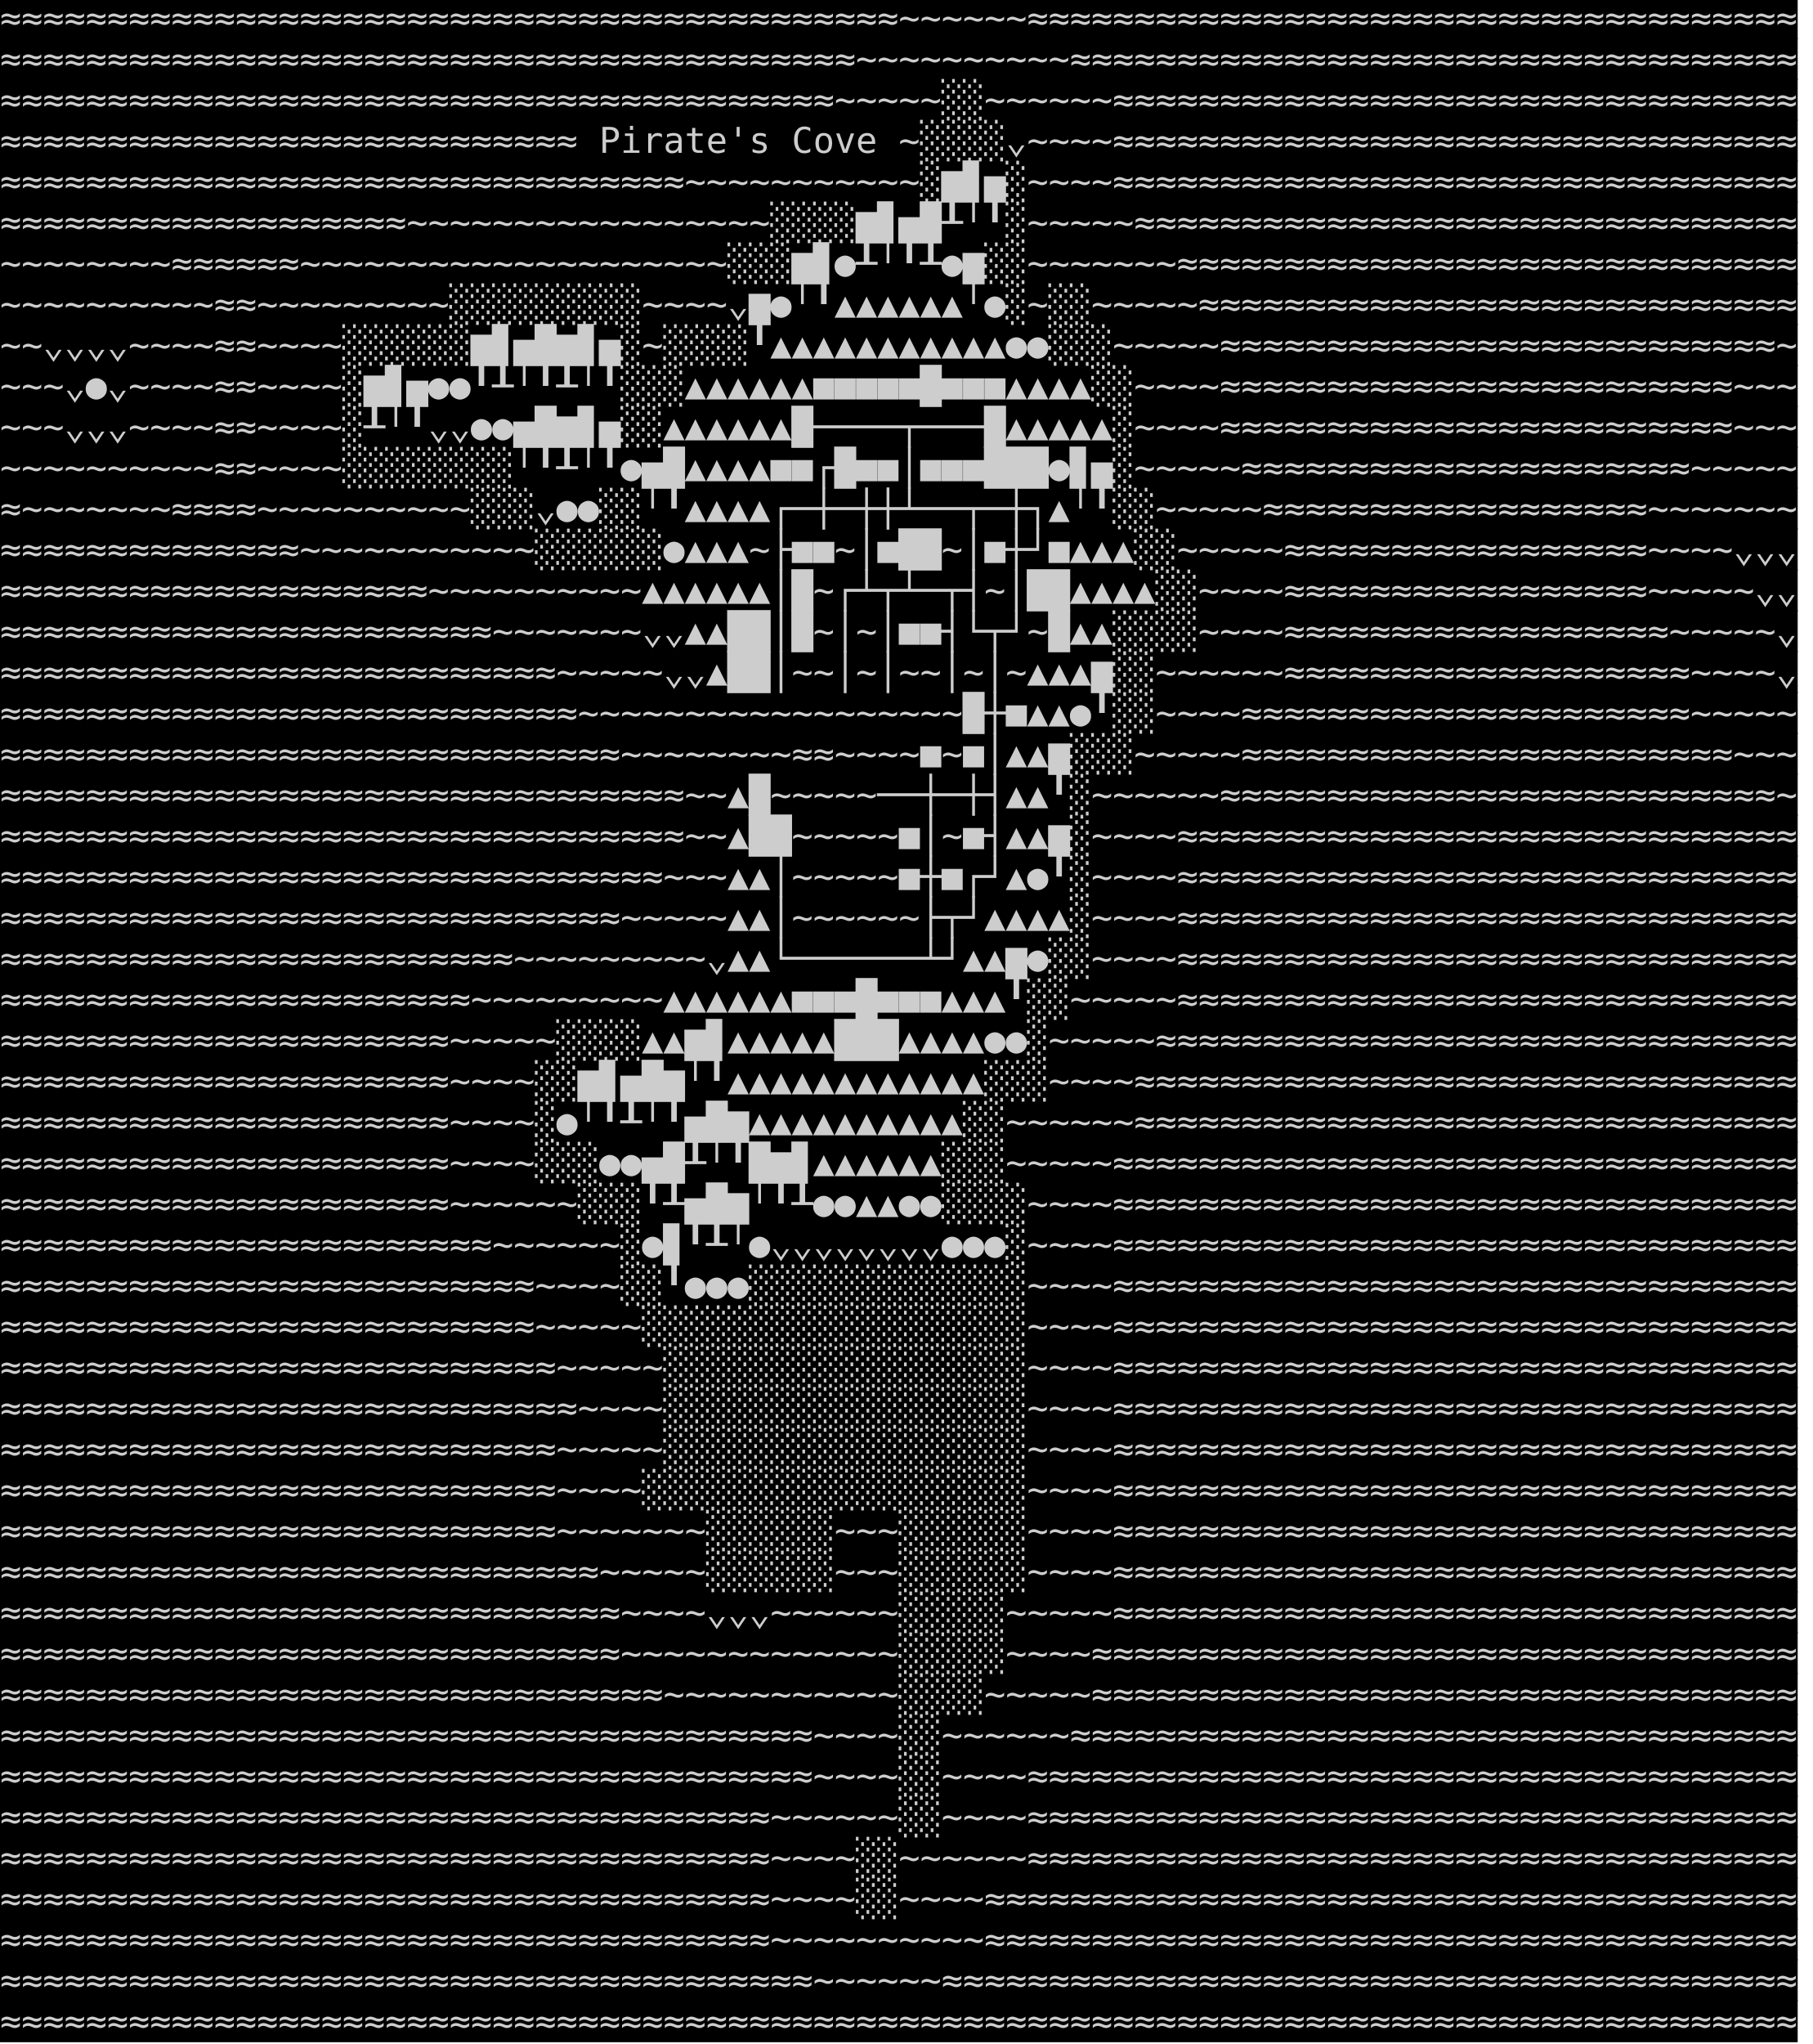
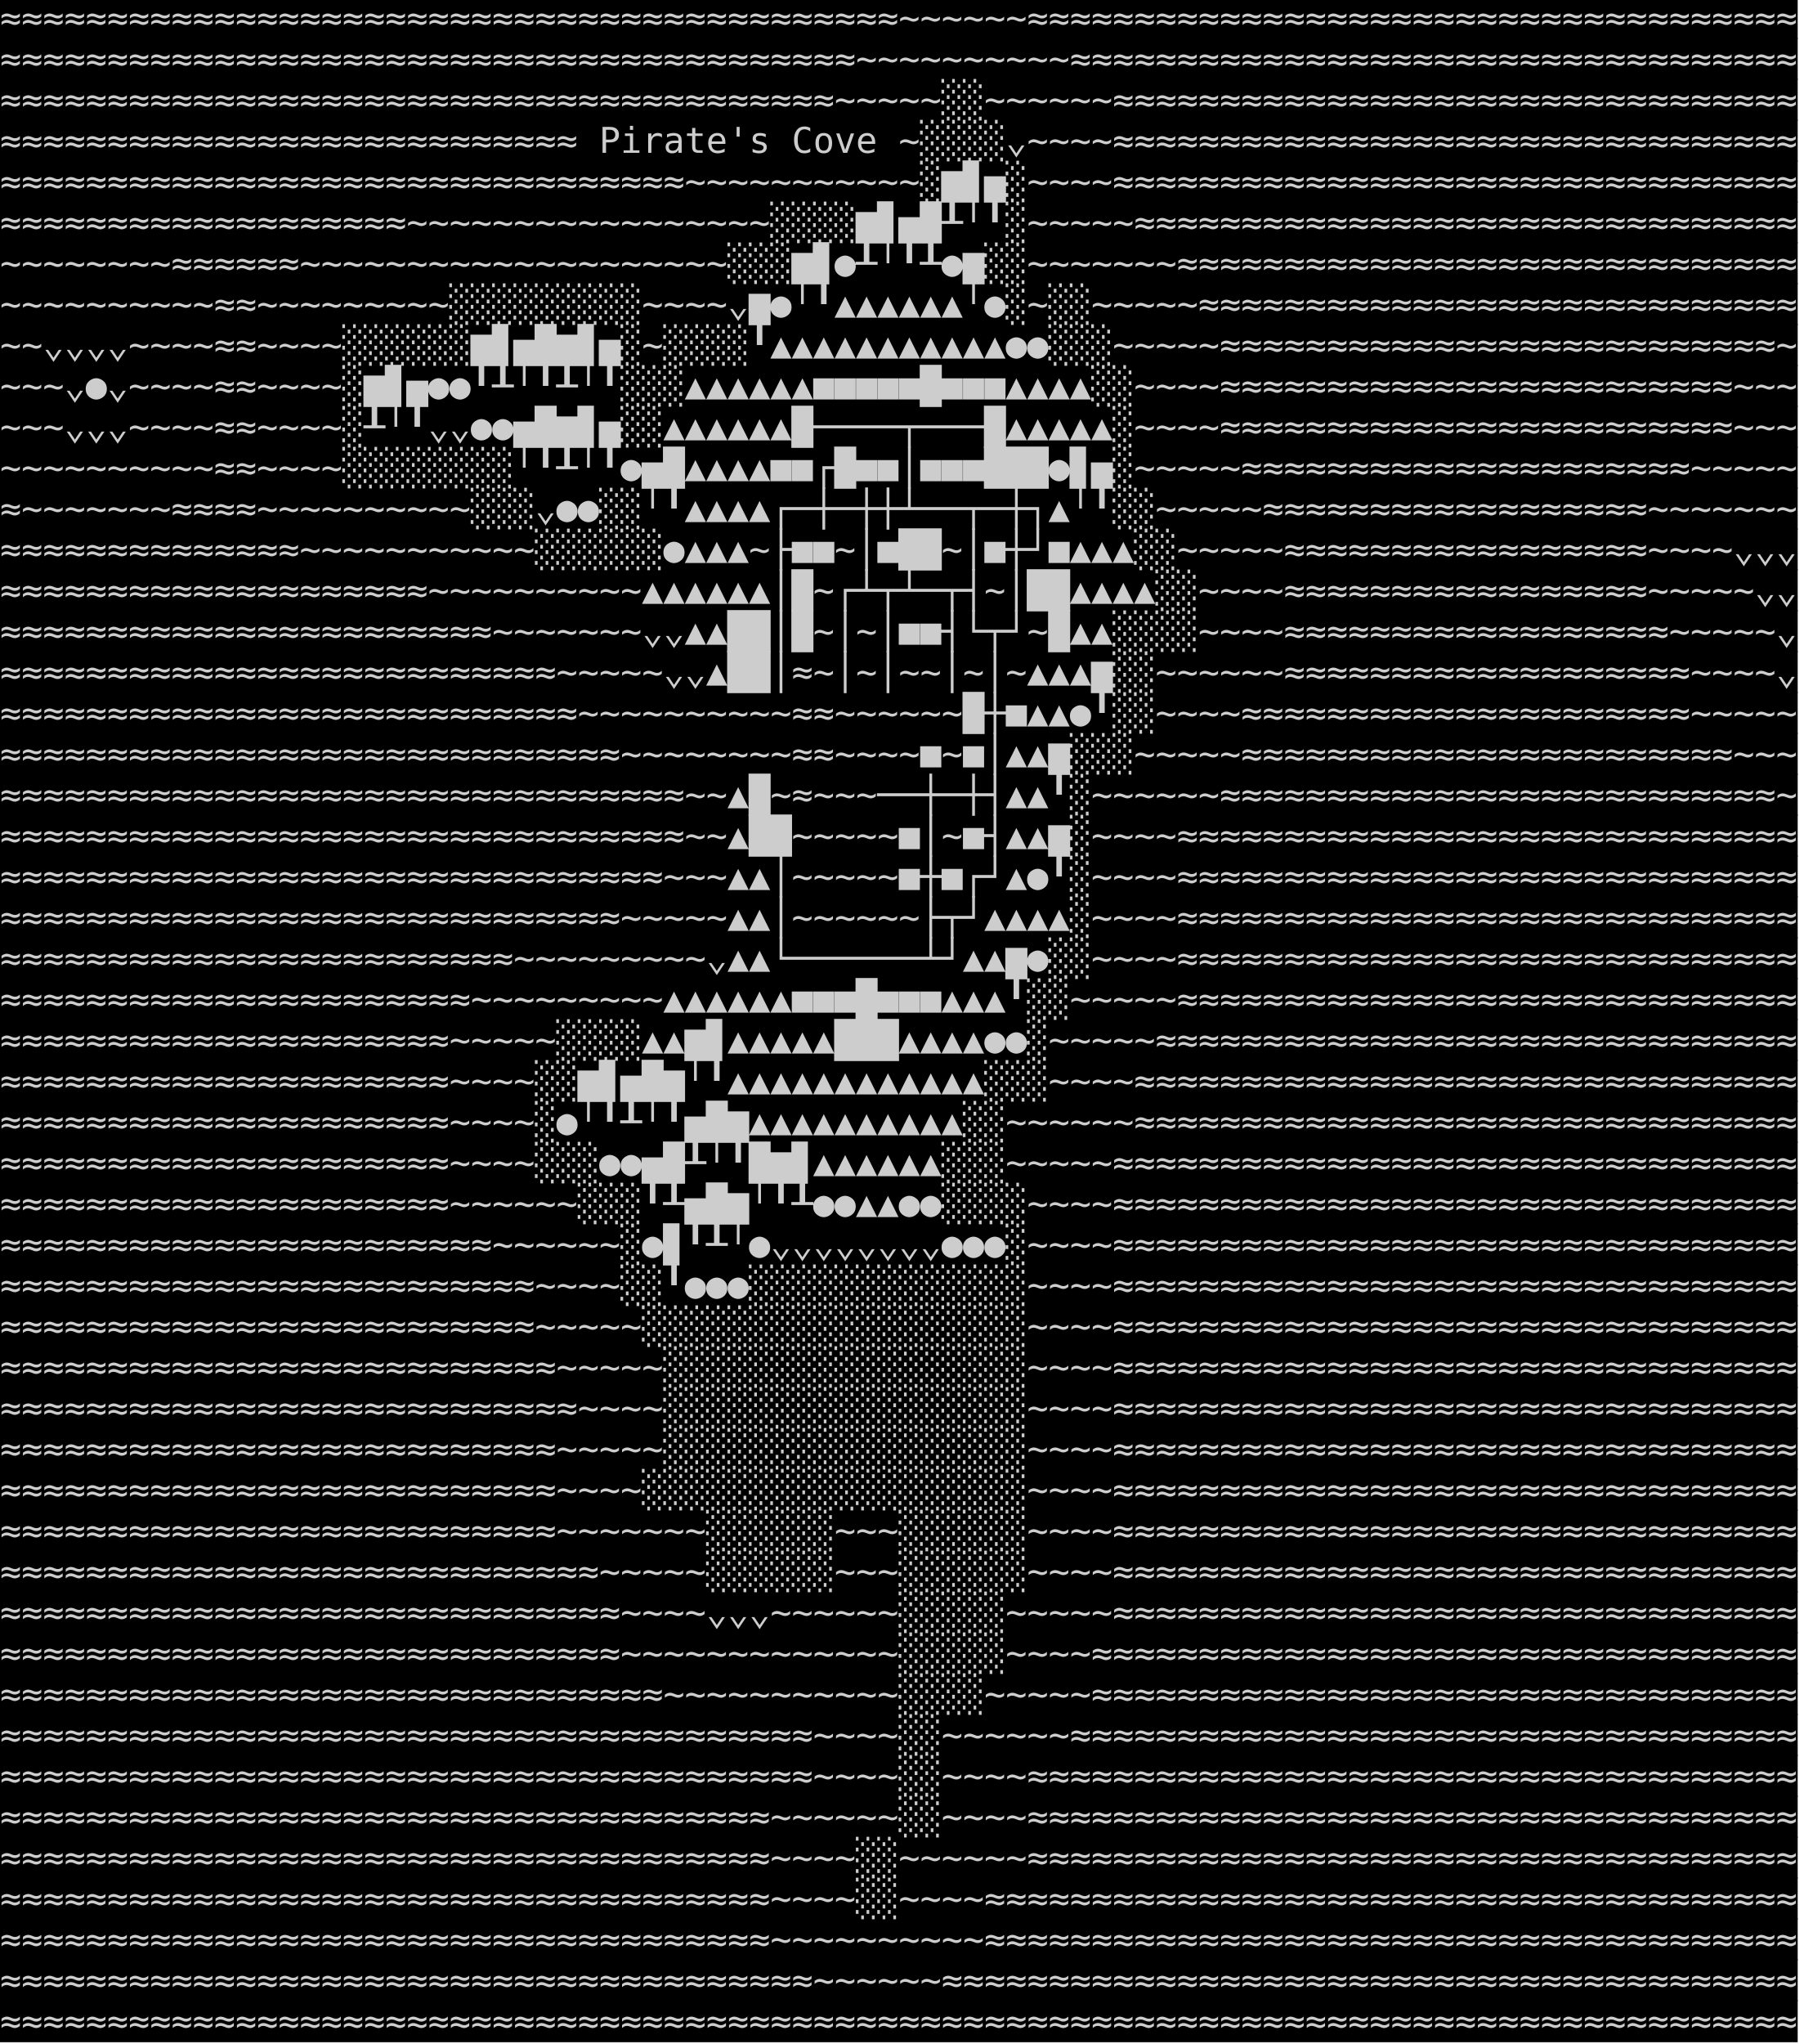
<svg xmlns="http://www.w3.org/2000/svg" version="1.1" width="510.0px" height="575.0px" viewBox="0 0 510.0 575.0" style="letter-spacing:0em;font-size:10px;font-family:'DejaVu Sans Mono';stroke:none">
  <text y="8.5" x="0.0" style="fill:#000000">████████████████████████████████████████████████████████████████████████████████████</text>
█<text y="20.0" x="0.0" style="fill:#000000">████████████████████████████████████████████████████████████████████████████████████</text>
█<text y="31.5" x="0.0" style="fill:#000000">████████████████████████████████████████████████████████████████████████████████████</text>
█<text y="43.0" x="0.0" style="fill:#000000">████████████████████████████████████████████████████████████████████████████████████</text>
█<text y="54.5" x="0.0" style="fill:#000000">████████████████████████████████████████████████████████████████████████████████████</text>
█<text y="66.0" x="0.0" style="fill:#000000">████████████████████████████████████████████████████████████████████████████████████</text>
█<text y="77.5" x="0.0" style="fill:#000000">████████████████████████████████████████████████████████████████████████████████████</text>
█<text y="89.0" x="0.0" style="fill:#000000">████████████████████████████████████████████████████████████████████████████████████</text>
█<text y="100.5" x="0.0" style="fill:#000000">████████████████████████████████████████████████████████████████████████████████████</text>
█<text y="112.0" x="0.0" style="fill:#000000">████████████████████████████████████████████████████████████████████████████████████</text>
█<text y="123.5" x="0.0" style="fill:#000000">████████████████████████████████████████████████████████████████████████████████████</text>
█<text y="135.0" x="0.0" style="fill:#000000">████████████████████████████████████████████████████████████████████████████████████</text>
█<text y="146.5" x="0.0" style="fill:#000000">████████████████████████████████████████████████████████████████████████████████████</text>
█<text y="158.0" x="0.0" style="fill:#000000">████████████████████████████████████████████████████████████████████████████████████</text>
█<text y="169.5" x="0.0" style="fill:#000000">████████████████████████████████████████████████████████████████████████████████████</text>
█<text y="181.0" x="0.0" style="fill:#000000">████████████████████████████████████████████████████████████████████████████████████</text>
█<text y="192.5" x="0.0" style="fill:#000000">████████████████████████████████████████████████████████████████████████████████████</text>
█<text y="204.0" x="0.0" style="fill:#000000">████████████████████████████████████████████████████████████████████████████████████</text>
█<text y="215.5" x="0.0" style="fill:#000000">████████████████████████████████████████████████████████████████████████████████████</text>
█<text y="227.0" x="0.0" style="fill:#000000">████████████████████████████████████████████████████████████████████████████████████</text>
█<text y="238.5" x="0.0" style="fill:#000000">████████████████████████████████████████████████████████████████████████████████████</text>
█<text y="250.0" x="0.0" style="fill:#000000">████████████████████████████████████████████████████████████████████████████████████</text>
█<text y="261.5" x="0.0" style="fill:#000000">████████████████████████████████████████████████████████████████████████████████████</text>
█<text y="273.0" x="0.0" style="fill:#000000">████████████████████████████████████████████████████████████████████████████████████</text>
█<text y="284.5" x="0.0" style="fill:#000000">████████████████████████████████████████████████████████████████████████████████████</text>
█<text y="296.0" x="0.0" style="fill:#000000">████████████████████████████████████████████████████████████████████████████████████</text>
█<text y="307.5" x="0.0" style="fill:#000000">████████████████████████████████████████████████████████████████████████████████████</text>
█<text y="319.0" x="0.0" style="fill:#000000">████████████████████████████████████████████████████████████████████████████████████</text>
█<text y="330.5" x="0.0" style="fill:#000000">████████████████████████████████████████████████████████████████████████████████████</text>
█<text y="342.0" x="0.0" style="fill:#000000">████████████████████████████████████████████████████████████████████████████████████</text>
█<text y="353.5" x="0.0" style="fill:#000000">████████████████████████████████████████████████████████████████████████████████████</text>
█<text y="365.0" x="0.0" style="fill:#000000">████████████████████████████████████████████████████████████████████████████████████</text>
█<text y="376.5" x="0.0" style="fill:#000000">████████████████████████████████████████████████████████████████████████████████████</text>
█<text y="388.0" x="0.0" style="fill:#000000">████████████████████████████████████████████████████████████████████████████████████</text>
█<text y="399.5" x="0.0" style="fill:#000000">████████████████████████████████████████████████████████████████████████████████████</text>
█<text y="411.0" x="0.0" style="fill:#000000">████████████████████████████████████████████████████████████████████████████████████</text>
█<text y="422.5" x="0.0" style="fill:#000000">████████████████████████████████████████████████████████████████████████████████████</text>
█<text y="434.0" x="0.0" style="fill:#000000">████████████████████████████████████████████████████████████████████████████████████</text>
█<text y="445.5" x="0.0" style="fill:#000000">████████████████████████████████████████████████████████████████████████████████████</text>
█<text y="457.0" x="0.0" style="fill:#000000">████████████████████████████████████████████████████████████████████████████████████</text>
█<text y="468.5" x="0.0" style="fill:#000000">████████████████████████████████████████████████████████████████████████████████████</text>
█<text y="480.0" x="0.0" style="fill:#000000">████████████████████████████████████████████████████████████████████████████████████</text>
█<text y="491.5" x="0.0" style="fill:#000000">████████████████████████████████████████████████████████████████████████████████████</text>
█<text y="503.0" x="0.0" style="fill:#000000">████████████████████████████████████████████████████████████████████████████████████</text>
█<text y="514.5" x="0.0" style="fill:#000000">████████████████████████████████████████████████████████████████████████████████████</text>
█<text y="526.0" x="0.0" style="fill:#000000">████████████████████████████████████████████████████████████████████████████████████</text>
█<text y="537.5" x="0.0" style="fill:#000000">████████████████████████████████████████████████████████████████████████████████████</text>
█<text y="549.0" x="0.0" style="fill:#000000">████████████████████████████████████████████████████████████████████████████████████</text>
█<text y="560.5" x="0.0" style="fill:#000000">████████████████████████████████████████████████████████████████████████████████████</text>
█<text y="572.0" x="0.0" style="fill:#000000">████████████████████████████████████████████████████████████████████████████████████</text>
█<text y="8.5" x="0.0" style="fill:#cdcdcd">≈≈≈≈≈≈≈≈≈≈≈≈≈≈≈≈≈≈≈≈≈≈≈≈≈≈≈≈≈≈≈≈≈≈≈≈≈≈≈≈≈≈~~~~~~≈≈≈≈≈≈≈≈≈≈≈≈≈≈≈≈≈≈≈≈≈≈≈≈≈≈≈≈≈≈≈≈≈≈≈≈</text>
≈<text y="20.0" x="0.0" style="fill:#cdcdcd">≈≈≈≈≈≈≈≈≈≈≈≈≈≈≈≈≈≈≈≈≈≈≈≈≈≈≈≈≈≈≈≈≈≈≈≈≈≈≈≈~~~~~~~~~~≈≈≈≈≈≈≈≈≈≈≈≈≈≈≈≈≈≈≈≈≈≈≈≈≈≈≈≈≈≈≈≈≈≈</text>
≈<text y="31.5" x="0.0" style="fill:#cdcdcd">≈≈≈≈≈≈≈≈≈≈≈≈≈≈≈≈≈≈≈≈≈≈≈≈≈≈≈≈≈≈≈≈≈≈≈≈≈≈≈~~~~~░░~~~~~~≈≈≈≈≈≈≈≈≈≈≈≈≈≈≈≈≈≈≈≈≈≈≈≈≈≈≈≈≈≈≈≈</text>
≈<text y="43.0" x="0.0" style="fill:#cdcdcd">≈≈≈≈≈≈≈≈≈≈≈≈≈≈≈≈≈≈≈≈≈≈≈≈≈≈≈ Pirate's Cove ~░░░░⌄~~~~≈≈≈≈≈≈≈≈≈≈≈≈≈≈≈≈≈≈≈≈≈≈≈≈≈≈≈≈≈≈≈≈</text>
≈<text y="54.5" x="0.0" style="fill:#cdcdcd">≈≈≈≈≈≈≈≈≈≈≈≈≈≈≈≈≈≈≈≈≈≈≈≈≈≈≈≈≈≈≈≈~~~~~~~~~~~░▆▊▅░~~~~≈≈≈≈≈≈≈≈≈≈≈≈≈≈≈≈≈≈≈≈≈≈≈≈≈≈≈≈≈≈≈≈</text>
≈<text y="66.0" x="0.0" style="fill:#cdcdcd">≈≈≈≈≈≈≈≈≈≈≈≈≈≈≈≈≈≈≈~~~~~~~~~~~~~~~~~░░░░▆▊▅█┸╵╹░~~~~~≈≈≈≈≈≈≈≈≈≈≈≈≈≈≈≈≈≈≈≈≈≈≈≈≈≈≈≈≈≈≈</text>
≈<text y="77.5" x="0.0" style="fill:#cdcdcd">~~~~~~~~≈≈≈≈≈≈~~~~~~~~~~~~~~~~~~~~░░░▆▊●┸╵╹┸●▆░░~~~~~~~≈≈≈≈≈≈≈≈≈≈≈≈≈≈≈≈≈≈≈≈≈≈≈≈≈≈≈≈≈</text>
≈<text y="89.0" x="0.0" style="fill:#cdcdcd">~~~~~~~~~~≈≈~~~~~~~~~░░░░░░░░░~~~~⌄▆●╵╹▲▲▲▲▲▲╵●░~░░~~~~~≈≈≈≈≈≈≈≈≈≈≈≈≈≈≈≈≈≈≈≈≈≈≈≈≈≈≈≈</text>
≈<text y="100.5" x="0.0" style="fill:#cdcdcd">~~⌄⌄⌄⌄~~~~≈≈~~~~░░░░░░▆▊▅█▆▊▅░~░░░░╹▲▲▲▲▲▲▲▲▲▲▲●●░░░~~~~~≈≈≈≈≈≈≈≈≈≈≈≈≈≈≈≈≈≈≈≈≈≈≈≈≈≈~</text>
~<text y="112.0" x="0.0" style="fill:#cdcdcd">~~~⌄●⌄~~~~≈≈~~~~░▆▊▅●●╹┸╵╹┸╵╹░░░▲▲▲▲▲▲■■■■■█■■■▲▲▲▲░░~~~~≈≈≈≈≈≈≈≈≈≈≈≈≈≈≈≈≈≈≈≈≈≈≈≈~~~</text>
~<text y="123.5" x="0.0" style="fill:#cdcdcd">~~~⌄⌄⌄~~~~≈≈~~~~░┸╵╹⌄⌄●●▅█▆▊▅░░▲▲▲▲▲▲█────┬───█▲▲▲▲▲░~~~~≈≈≈≈≈≈≈≈≈≈≈≈≈≈≈≈≈≈≈≈≈≈≈≈~~~</text>
~<text y="135.0" x="0.0" style="fill:#cdcdcd">~~~~~~~~~~≈≈~~~~░░░░░░░░╵╹┸╵╹●▅█▲▲▲▲■■┌█■■│■■■███●▊▅░~~~~~≈≈≈≈≈≈≈≈≈≈≈≈≈≈≈≈≈≈≈≈≈~~~~~</text>
~<text y="146.5" x="0.0" style="fill:#cdcdcd">≈~~~~~~~≈≈≈≈~~~~~~~~~~░░░⌄●●░░╵╹▲▲▲▲┌─┼─┼┼┴──┬─┼┐▲╵╹░░~~~~~≈≈≈≈≈≈≈≈≈≈≈≈≈≈≈≈≈≈~~~~~~~</text>
~<text y="158.0" x="0.0" style="fill:#cdcdcd">≈≈≈≈≈≈≈≈≈≈≈≈≈≈~~~~~~~~~~~░░░░░░●▲▲▲~├■■~│■██~│■┼┘■▲▲▲░░~~~~~≈≈≈≈≈≈≈≈≈≈≈≈≈≈≈≈≈~~~~⌄⌄⌄</text>
⌄<text y="169.5" x="0.0" style="fill:#cdcdcd">≈≈≈≈≈≈≈≈≈≈≈≈≈≈≈≈≈≈≈≈~~~~~~~~~~▲▲▲▲▲▲│█~┌┴┬┴─┬┤~│██▲▲▲▲░░~~~~≈≈≈≈≈≈≈≈≈≈≈≈≈≈≈≈≈~~~~~⌄⌄</text>
⌄<text y="181.0" x="0.0" style="fill:#cdcdcd">≈≈≈≈≈≈≈≈≈≈≈≈≈≈≈≈≈≈≈≈≈≈≈~~~~~~~⌄⌄▲▲██│█~│~│■■┤└┬┘~█▲▲░░░░~~~~≈≈≈≈≈≈≈≈≈≈≈≈≈≈≈≈≈≈~~~~~⌄</text>
- ⌄<text y="192.5" x="0.0" style="fill:#cdcdcd">≈≈≈≈≈≈≈≈≈≈≈≈≈≈≈≈≈≈≈≈≈≈≈≈≈≈~~~~~⌄⌄▲██│~~│~│~~│~│~▲▲▲▆░░~~~~~~≈≈≈≈≈≈≈≈≈≈≈≈≈≈≈≈≈≈≈~~~~⌄</text>
- ⌄<text y="204.0" x="0.0" style="fill:#cdcdcd">≈≈≈≈≈≈≈≈≈≈≈≈≈≈≈≈≈≈≈≈≈≈≈≈≈≈≈~~~~~~~~~~~~~~~~~~█┼■▲▲●╹░░~~~~≈≈≈≈≈≈≈≈≈≈≈≈≈≈≈≈≈≈≈≈≈~~~~~</text>
+ ⌄<text y="192.5" x="0.0" style="fill:#cdcdcd">≈≈≈≈≈≈≈≈≈≈≈≈≈≈≈≈≈≈≈≈≈≈≈≈≈≈~~~~~⌄⌄▲██│≈~│~│~~│~│~▲▲▲▆░░~~~~~~≈≈≈≈≈≈≈≈≈≈≈≈≈≈≈≈≈≈≈~~~~⌄</text>
+ ⌄<text y="204.0" x="0.0" style="fill:#cdcdcd">≈≈≈≈≈≈≈≈≈≈≈≈≈≈≈≈≈≈≈≈≈≈≈≈≈≈≈~~~~~~~~~~≈≈~~~~~~█┼■▲▲●╹░░~~~~≈≈≈≈≈≈≈≈≈≈≈≈≈≈≈≈≈≈≈≈≈~~~~~</text>
~<text y="215.5" x="0.0" style="fill:#cdcdcd">≈≈≈≈≈≈≈≈≈≈≈≈≈≈≈≈≈≈≈≈≈≈≈≈≈≈≈≈≈~~~~~~~~≈≈~~~~■~■│▲▲▆░░░~~~~~≈≈≈≈≈≈≈≈≈≈≈≈≈≈≈≈≈≈≈≈≈≈≈~~~</text>
- ~<text y="227.0" x="0.0" style="fill:#cdcdcd">≈≈≈≈≈≈≈≈≈≈≈≈≈≈≈≈≈≈≈≈≈≈≈≈≈≈≈≈≈≈≈≈~~▲█~~~~~──┼─┼┤▲▲╹░~~~~~~≈≈≈≈≈≈≈≈≈≈≈≈≈≈≈≈≈≈≈≈≈≈≈≈≈≈~</text>
+ ~<text y="227.0" x="0.0" style="fill:#cdcdcd">≈≈≈≈≈≈≈≈≈≈≈≈≈≈≈≈≈≈≈≈≈≈≈≈≈≈≈≈≈≈≈≈~~▲█~≈~~~──┼─┼┤▲▲╹░~~~~~~≈≈≈≈≈≈≈≈≈≈≈≈≈≈≈≈≈≈≈≈≈≈≈≈≈≈~</text>
~<text y="238.5" x="0.0" style="fill:#cdcdcd">≈≈≈≈≈≈≈≈≈≈≈≈≈≈≈≈≈≈≈≈≈≈≈≈≈≈≈≈≈≈≈≈~~▲██~~~~~■│~■┤▲▲▆░~~~~≈≈≈≈≈≈≈≈≈≈≈≈≈≈≈≈≈≈≈≈≈≈≈≈≈≈≈≈≈</text>
≈<text y="250.0" x="0.0" style="fill:#cdcdcd">≈≈≈≈≈≈≈≈≈≈≈≈≈≈≈≈≈≈≈≈≈≈≈≈≈≈≈≈≈≈≈~~~▲▲│~~~~~■┼■┌┘▲●╹░~~~~≈≈≈≈≈≈≈≈≈≈≈≈≈≈≈≈≈≈≈≈≈≈≈≈≈≈≈≈≈</text>
≈<text y="261.5" x="0.0" style="fill:#cdcdcd">≈≈≈≈≈≈≈≈≈≈≈≈≈≈≈≈≈≈≈≈≈≈≈≈≈≈≈≈≈~~~~~▲▲│~~~~~~├┬┘▲▲▲▲░~~~~≈≈≈≈≈≈≈≈≈≈≈≈≈≈≈≈≈≈≈≈≈≈≈≈≈≈≈≈≈</text>
≈<text y="273.0" x="0.0" style="fill:#cdcdcd">≈≈≈≈≈≈≈≈≈≈≈≈≈≈≈≈≈≈≈≈≈≈≈≈~~~~~~~~~⌄▲▲└──────┴┘▲▲▆●░░~~~~≈≈≈≈≈≈≈≈≈≈≈≈≈≈≈≈≈≈≈≈≈≈≈≈≈≈≈≈≈</text>
≈<text y="284.5" x="0.0" style="fill:#cdcdcd">≈≈≈≈≈≈≈≈≈≈≈≈≈≈≈≈≈≈≈≈≈≈~~~~~~~~~▲▲▲▲▲▲■■■█■■■▲▲▲╹░░~~~~~≈≈≈≈≈≈≈≈≈≈≈≈≈≈≈≈≈≈≈≈≈≈≈≈≈≈≈≈≈</text>
≈<text y="296.0" x="0.0" style="fill:#cdcdcd">≈≈≈≈≈≈≈≈≈≈≈≈≈≈≈≈≈≈≈≈≈~~~~~░░░░▲▲▆▊▲▲▲▲▲███▲▲▲▲●●░~~~~~≈≈≈≈≈≈≈≈≈≈≈≈≈≈≈≈≈≈≈≈≈≈≈≈≈≈≈≈≈≈</text>
≈<text y="307.5" x="0.0" style="fill:#cdcdcd">≈≈≈≈≈≈≈≈≈≈≈≈≈≈≈≈≈≈≈≈≈~~~~░░▆▊▅█▆╵╹▲▲▲▲▲▲▲▲▲▲▲▲░░░~~~~≈≈≈≈≈≈≈≈≈≈≈≈≈≈≈≈≈≈≈≈≈≈≈≈≈≈≈≈≈≈≈</text>
≈<text y="319.0" x="0.0" style="fill:#cdcdcd">≈≈≈≈≈≈≈≈≈≈≈≈≈≈≈≈≈≈≈≈≈~~~~░●╵╹┸╵╹▅█▆▲▲▲▲▲▲▲▲▲▲░░~~~~~~≈≈≈≈≈≈≈≈≈≈≈≈≈≈≈≈≈≈≈≈≈≈≈≈≈≈≈≈≈≈≈</text>
≈<text y="330.5" x="0.0" style="fill:#cdcdcd">≈≈≈≈≈≈≈≈≈≈≈≈≈≈≈≈≈≈≈≈≈~~~~░░░●●▅█┸╵╹█▆▊▲▲▲▲▲▲░░░~~~~~≈≈≈≈≈≈≈≈≈≈≈≈≈≈≈≈≈≈≈≈≈≈≈≈≈≈≈≈≈≈≈≈</text>
≈<text y="342.0" x="0.0" style="fill:#cdcdcd">≈≈≈≈≈≈≈≈≈≈≈≈≈≈≈≈≈≈≈≈≈~~~~~~░░░╹┸▅█▆╵╹┸●●▲▲●●░░░░~~~~≈≈≈≈≈≈≈≈≈≈≈≈≈≈≈≈≈≈≈≈≈≈≈≈≈≈≈≈≈≈≈≈</text>
≈<text y="353.5" x="0.0" style="fill:#cdcdcd">≈≈≈≈≈≈≈≈≈≈≈≈≈≈≈≈≈≈≈≈≈≈≈~~~~~~░●▊╹┸╵●⌄⌄⌄⌄⌄⌄⌄⌄●●●░~~~~≈≈≈≈≈≈≈≈≈≈≈≈≈≈≈≈≈≈≈≈≈≈≈≈≈≈≈≈≈≈≈≈</text>
≈<text y="365.0" x="0.0" style="fill:#cdcdcd">≈≈≈≈≈≈≈≈≈≈≈≈≈≈≈≈≈≈≈≈≈≈≈≈≈~~~~░░╹●●●░░░░░░░░░░░░░~~~~≈≈≈≈≈≈≈≈≈≈≈≈≈≈≈≈≈≈≈≈≈≈≈≈≈≈≈≈≈≈≈≈</text>
≈<text y="376.5" x="0.0" style="fill:#cdcdcd">≈≈≈≈≈≈≈≈≈≈≈≈≈≈≈≈≈≈≈≈≈≈≈≈≈~~~~~░░░░░░░░░░░░░░░░░░~~~~≈≈≈≈≈≈≈≈≈≈≈≈≈≈≈≈≈≈≈≈≈≈≈≈≈≈≈≈≈≈≈≈</text>
≈<text y="388.0" x="0.0" style="fill:#cdcdcd">≈≈≈≈≈≈≈≈≈≈≈≈≈≈≈≈≈≈≈≈≈≈≈≈≈≈~~~~~░░░░░░░░░░░░░░░░░~~~~≈≈≈≈≈≈≈≈≈≈≈≈≈≈≈≈≈≈≈≈≈≈≈≈≈≈≈≈≈≈≈≈</text>
≈<text y="399.5" x="0.0" style="fill:#cdcdcd">≈≈≈≈≈≈≈≈≈≈≈≈≈≈≈≈≈≈≈≈≈≈≈≈≈≈≈~~~~░░░░░░░░░░░░░░░░░~~~~≈≈≈≈≈≈≈≈≈≈≈≈≈≈≈≈≈≈≈≈≈≈≈≈≈≈≈≈≈≈≈≈</text>
≈<text y="411.0" x="0.0" style="fill:#cdcdcd">≈≈≈≈≈≈≈≈≈≈≈≈≈≈≈≈≈≈≈≈≈≈≈≈≈≈~~~~~░░░░░░░░░░░░░░░░░~~~~≈≈≈≈≈≈≈≈≈≈≈≈≈≈≈≈≈≈≈≈≈≈≈≈≈≈≈≈≈≈≈≈</text>
≈<text y="422.5" x="0.0" style="fill:#cdcdcd">≈≈≈≈≈≈≈≈≈≈≈≈≈≈≈≈≈≈≈≈≈≈≈≈≈≈~~~~░░░░░░░░░░░░░░░░░░~~~~≈≈≈≈≈≈≈≈≈≈≈≈≈≈≈≈≈≈≈≈≈≈≈≈≈≈≈≈≈≈≈≈</text>
≈<text y="434.0" x="0.0" style="fill:#cdcdcd">≈≈≈≈≈≈≈≈≈≈≈≈≈≈≈≈≈≈≈≈≈≈≈≈≈≈~~~~~~~░░░░░░~~~░░░░░░~~~~≈≈≈≈≈≈≈≈≈≈≈≈≈≈≈≈≈≈≈≈≈≈≈≈≈≈≈≈≈≈≈≈</text>
≈<text y="445.5" x="0.0" style="fill:#cdcdcd">≈≈≈≈≈≈≈≈≈≈≈≈≈≈≈≈≈≈≈≈≈≈≈≈≈≈≈≈~~~~~░░░░░░~~~░░░░░░~~~~≈≈≈≈≈≈≈≈≈≈≈≈≈≈≈≈≈≈≈≈≈≈≈≈≈≈≈≈≈≈≈≈</text>
≈<text y="457.0" x="0.0" style="fill:#cdcdcd">≈≈≈≈≈≈≈≈≈≈≈≈≈≈≈≈≈≈≈≈≈≈≈≈≈≈≈≈≈~~~~⌄⌄⌄~~~~~~░░░░░~~~~~≈≈≈≈≈≈≈≈≈≈≈≈≈≈≈≈≈≈≈≈≈≈≈≈≈≈≈≈≈≈≈≈</text>
≈<text y="468.5" x="0.0" style="fill:#cdcdcd">≈≈≈≈≈≈≈≈≈≈≈≈≈≈≈≈≈≈≈≈≈≈≈≈≈≈≈≈≈~~~~~~~~~~~~~░░░░░~~~~≈≈≈≈≈≈≈≈≈≈≈≈≈≈≈≈≈≈≈≈≈≈≈≈≈≈≈≈≈≈≈≈≈</text>
≈<text y="480.0" x="0.0" style="fill:#cdcdcd">≈≈≈≈≈≈≈≈≈≈≈≈≈≈≈≈≈≈≈≈≈≈≈≈≈≈≈≈≈≈≈~~~~~~~~~~~░░░░~~~~~≈≈≈≈≈≈≈≈≈≈≈≈≈≈≈≈≈≈≈≈≈≈≈≈≈≈≈≈≈≈≈≈≈</text>
≈<text y="491.5" x="0.0" style="fill:#cdcdcd">≈≈≈≈≈≈≈≈≈≈≈≈≈≈≈≈≈≈≈≈≈≈≈≈≈≈≈≈≈≈≈≈≈≈≈≈≈≈~~~~░░~~~~~~≈≈≈≈≈≈≈≈≈≈≈≈≈≈≈≈≈≈≈≈≈≈≈≈≈≈≈≈≈≈≈≈≈≈</text>
≈<text y="503.0" x="0.0" style="fill:#cdcdcd">≈≈≈≈≈≈≈≈≈≈≈≈≈≈≈≈≈≈≈≈≈≈≈≈≈≈≈≈≈≈≈≈≈≈≈≈≈≈~~~~░░~~~~≈≈≈≈≈≈≈≈≈≈≈≈≈≈≈≈≈≈≈≈≈≈≈≈≈≈≈≈≈≈≈≈≈≈≈≈</text>
≈<text y="514.5" x="0.0" style="fill:#cdcdcd">≈≈≈≈≈≈≈≈≈≈≈≈≈≈≈≈≈≈≈≈≈≈≈≈≈≈≈≈≈≈≈≈≈≈≈≈~~~~~~░░~~~~≈≈≈≈≈≈≈≈≈≈≈≈≈≈≈≈≈≈≈≈≈≈≈≈≈≈≈≈≈≈≈≈≈≈≈≈</text>
≈<text y="526.0" x="0.0" style="fill:#cdcdcd">≈≈≈≈≈≈≈≈≈≈≈≈≈≈≈≈≈≈≈≈≈≈≈≈≈≈≈≈≈≈≈≈≈≈≈≈~~~~░░~~~~~~≈≈≈≈≈≈≈≈≈≈≈≈≈≈≈≈≈≈≈≈≈≈≈≈≈≈≈≈≈≈≈≈≈≈≈≈</text>
≈<text y="537.5" x="0.0" style="fill:#cdcdcd">≈≈≈≈≈≈≈≈≈≈≈≈≈≈≈≈≈≈≈≈≈≈≈≈≈≈≈≈≈≈≈≈≈≈≈≈~~~~░░~~~~≈≈≈≈≈≈≈≈≈≈≈≈≈≈≈≈≈≈≈≈≈≈≈≈≈≈≈≈≈≈≈≈≈≈≈≈≈≈</text>
≈<text y="549.0" x="0.0" style="fill:#cdcdcd">≈≈≈≈≈≈≈≈≈≈≈≈≈≈≈≈≈≈≈≈≈≈≈≈≈≈≈≈≈≈≈≈≈≈≈≈~~~~~~~~~~≈≈≈≈≈≈≈≈≈≈≈≈≈≈≈≈≈≈≈≈≈≈≈≈≈≈≈≈≈≈≈≈≈≈≈≈≈≈</text>
≈<text y="560.5" x="0.0" style="fill:#cdcdcd">≈≈≈≈≈≈≈≈≈≈≈≈≈≈≈≈≈≈≈≈≈≈≈≈≈≈≈≈≈≈≈≈≈≈≈≈≈≈~~~~~~≈≈≈≈≈≈≈≈≈≈≈≈≈≈≈≈≈≈≈≈≈≈≈≈≈≈≈≈≈≈≈≈≈≈≈≈≈≈≈≈</text>
≈<text y="572.0" x="0.0" style="fill:#cdcdcd">≈≈≈≈≈≈≈≈≈≈≈≈≈≈≈≈≈≈≈≈≈≈≈≈≈≈≈≈≈≈≈≈≈≈≈≈≈≈≈≈≈≈≈≈≈≈≈≈≈≈≈≈≈≈≈≈≈≈≈≈≈≈≈≈≈≈≈≈≈≈≈≈≈≈≈≈≈≈≈≈≈≈≈≈</text>
≈</svg>
